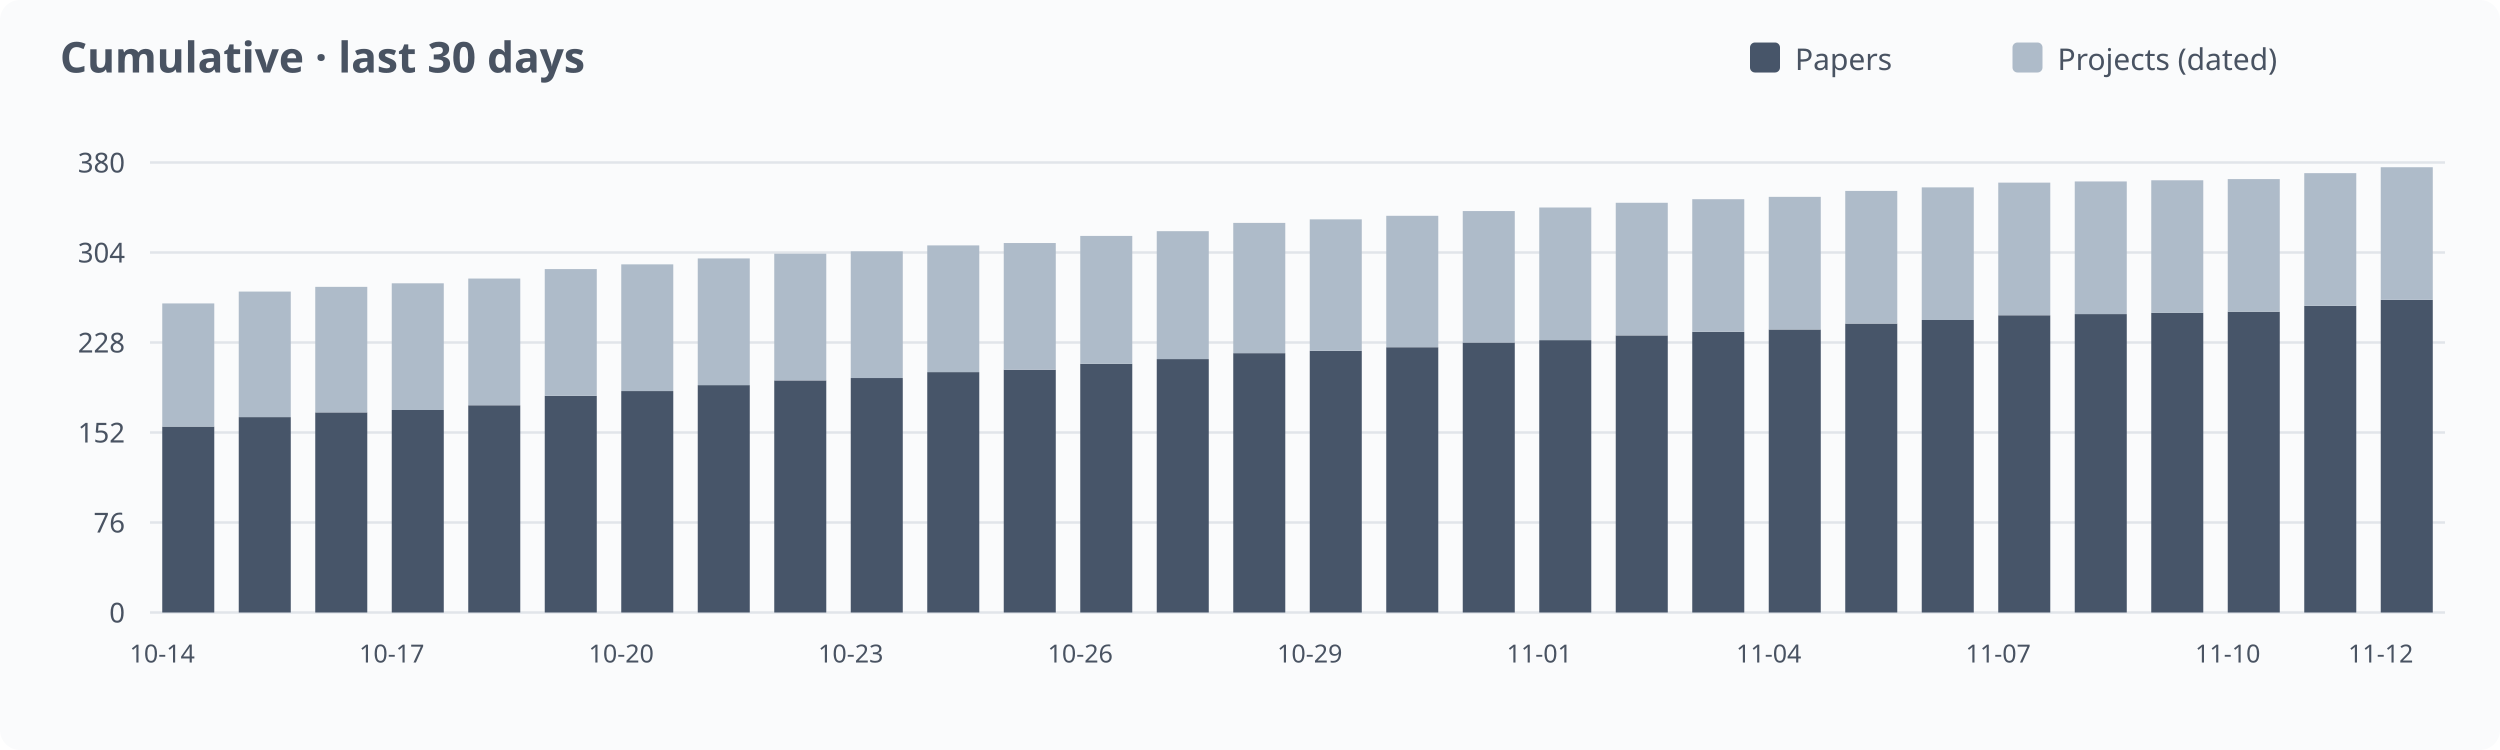
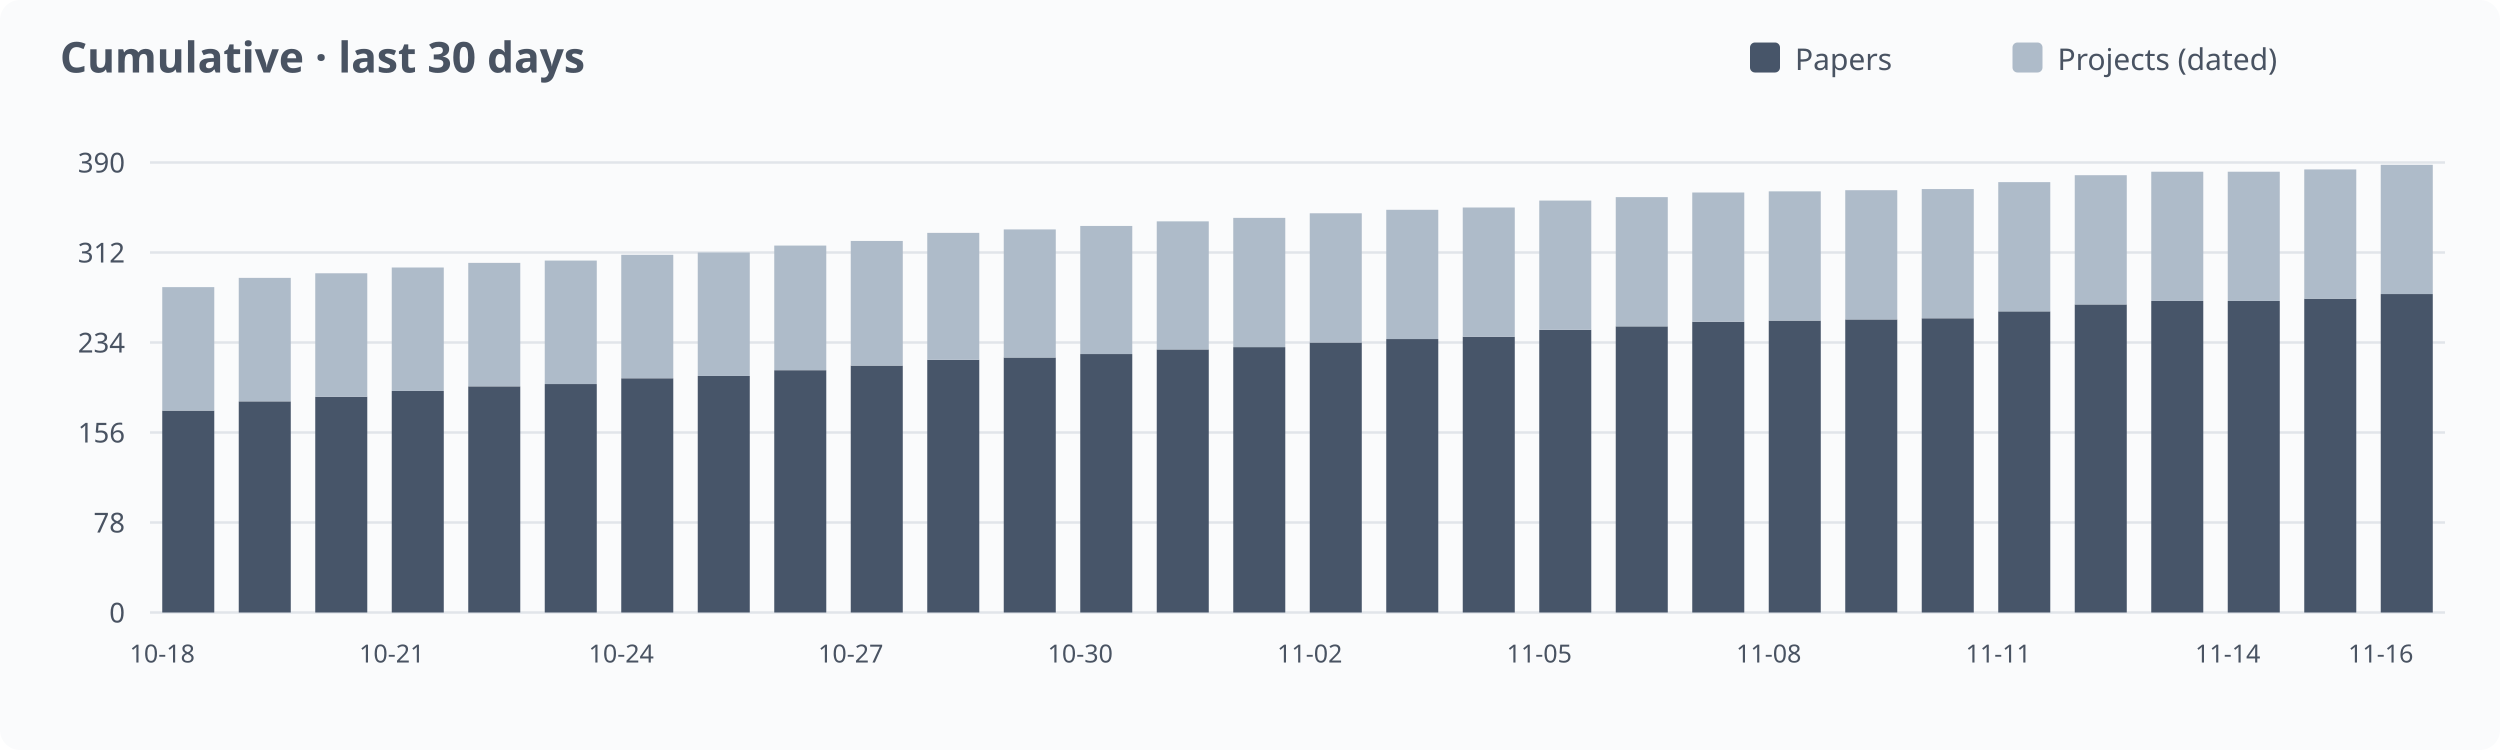
<svg xmlns="http://www.w3.org/2000/svg" width="1000" height="300" viewBox="0 0 1000 300" role="img" aria-labelledby="title desc">
  <rect width="100%" height="100%" rx="8" fill="#fafbfc" />
  <g font-family="system-ui,sans-serif" fill="#495362">
    <text x="24" y="29" font-size="17" font-weight="600">Cumulative · last 30 days</text>
    <rect x="700" y="17" width="12" height="12" rx="2" fill="#475569" />
    <text x="718" y="28" font-size="12">Papers</text>
    <rect x="805" y="17" width="12" height="12" rx="2" fill="#aebbc9" />
    <text x="823" y="28" font-size="12">Projects (dated)</text>
    <path d="M60 245.0H978" stroke="#e1e5ea" />
    <text x="50" y="249.0" text-anchor="end" font-size="11">0</text>
    <path d="M60 209.0H978" stroke="#e1e5ea" />
-     <text x="50" y="213.0" text-anchor="end" font-size="11">76</text>
+     <text x="50" y="213.0" text-anchor="end" font-size="11">78</text>
    <path d="M60 173.0H978" stroke="#e1e5ea" />
-     <text x="50" y="177.0" text-anchor="end" font-size="11">152</text>
+     <text x="50" y="177.0" text-anchor="end" font-size="11">156</text>
    <path d="M60 137.0H978" stroke="#e1e5ea" />
-     <text x="50" y="141.0" text-anchor="end" font-size="11">228</text>
+     <text x="50" y="141.0" text-anchor="end" font-size="11">234</text>
    <path d="M60 101.0H978" stroke="#e1e5ea" />
-     <text x="50" y="105.0" text-anchor="end" font-size="11">304</text>
+     <text x="50" y="105.0" text-anchor="end" font-size="11">312</text>
    <path d="M60 65.0H978" stroke="#e1e5ea" />
-     <text x="50" y="69.0" text-anchor="end" font-size="11">380</text>
-     <rect x="64.90" y="170.63" width="20.81" height="74.37" fill="#475569" />
-     <rect x="64.90" y="121.37" width="20.81" height="49.26" fill="#aebbc9" />
-     <text x="64.90" y="265" text-anchor="middle" font-size="10">10-14</text>
-     <rect x="95.50" y="166.84" width="20.81" height="78.16" fill="#475569" />
-     <rect x="95.50" y="116.63" width="20.81" height="50.21" fill="#aebbc9" />
-     <rect x="126.10" y="164.95" width="20.81" height="80.05" fill="#475569" />
-     <rect x="126.10" y="114.74" width="20.81" height="50.21" fill="#aebbc9" />
-     <rect x="156.70" y="164.00" width="20.81" height="81.00" fill="#475569" />
-     <rect x="156.70" y="113.32" width="20.81" height="50.68" fill="#aebbc9" />
-     <text x="156.70" y="265" text-anchor="middle" font-size="10">10-17</text>
-     <rect x="187.30" y="162.11" width="20.81" height="82.89" fill="#475569" />
-     <rect x="187.30" y="111.42" width="20.81" height="50.68" fill="#aebbc9" />
-     <rect x="217.90" y="158.32" width="20.81" height="86.68" fill="#475569" />
-     <rect x="217.90" y="107.63" width="20.81" height="50.68" fill="#aebbc9" />
-     <rect x="248.50" y="156.42" width="20.81" height="88.58" fill="#475569" />
-     <rect x="248.50" y="105.74" width="20.81" height="50.68" fill="#aebbc9" />
-     <text x="248.50" y="265" text-anchor="middle" font-size="10">10-20</text>
-     <rect x="279.10" y="154.05" width="20.81" height="90.95" fill="#475569" />
-     <rect x="279.10" y="103.37" width="20.81" height="50.68" fill="#aebbc9" />
-     <rect x="309.70" y="152.16" width="20.81" height="92.84" fill="#475569" />
-     <rect x="309.70" y="101.47" width="20.81" height="50.68" fill="#aebbc9" />
-     <rect x="340.30" y="151.21" width="20.81" height="93.79" fill="#475569" />
-     <rect x="340.30" y="100.53" width="20.81" height="50.68" fill="#aebbc9" />
-     <text x="340.30" y="265" text-anchor="middle" font-size="10">10-23</text>
-     <rect x="370.90" y="148.84" width="20.81" height="96.16" fill="#475569" />
-     <rect x="370.90" y="98.16" width="20.81" height="50.68" fill="#aebbc9" />
-     <rect x="401.50" y="147.89" width="20.81" height="97.11" fill="#475569" />
-     <rect x="401.50" y="97.21" width="20.81" height="50.68" fill="#aebbc9" />
-     <rect x="432.10" y="145.53" width="20.81" height="99.47" fill="#475569" />
-     <rect x="432.10" y="94.37" width="20.81" height="51.16" fill="#aebbc9" />
-     <text x="432.10" y="265" text-anchor="middle" font-size="10">10-26</text>
-     <rect x="462.70" y="143.63" width="20.81" height="101.37" fill="#475569" />
-     <rect x="462.70" y="92.47" width="20.81" height="51.16" fill="#aebbc9" />
-     <rect x="493.30" y="141.26" width="20.81" height="103.74" fill="#475569" />
-     <rect x="493.30" y="89.16" width="20.81" height="52.11" fill="#aebbc9" />
-     <rect x="523.90" y="140.32" width="20.81" height="104.68" fill="#475569" />
-     <rect x="523.90" y="87.74" width="20.81" height="52.58" fill="#aebbc9" />
-     <text x="523.90" y="265" text-anchor="middle" font-size="10">10-29</text>
-     <rect x="554.50" y="138.89" width="20.81" height="106.11" fill="#475569" />
-     <rect x="554.50" y="86.32" width="20.81" height="52.58" fill="#aebbc9" />
-     <rect x="585.10" y="137.00" width="20.81" height="108.00" fill="#475569" />
-     <rect x="585.10" y="84.42" width="20.81" height="52.58" fill="#aebbc9" />
-     <rect x="615.70" y="136.05" width="20.81" height="108.95" fill="#475569" />
-     <rect x="615.70" y="83.00" width="20.81" height="53.05" fill="#aebbc9" />
-     <text x="615.70" y="265" text-anchor="middle" font-size="10">11-01</text>
-     <rect x="646.30" y="134.16" width="20.81" height="110.84" fill="#475569" />
-     <rect x="646.30" y="81.11" width="20.81" height="53.05" fill="#aebbc9" />
-     <rect x="676.90" y="132.74" width="20.81" height="112.26" fill="#475569" />
-     <rect x="676.90" y="79.68" width="20.81" height="53.05" fill="#aebbc9" />
-     <rect x="707.50" y="131.79" width="20.81" height="113.21" fill="#475569" />
-     <rect x="707.50" y="78.74" width="20.81" height="53.05" fill="#aebbc9" />
-     <text x="707.50" y="265" text-anchor="middle" font-size="10">11-04</text>
-     <rect x="738.10" y="129.42" width="20.81" height="115.58" fill="#475569" />
-     <rect x="738.10" y="76.37" width="20.81" height="53.05" fill="#aebbc9" />
-     <rect x="768.70" y="128.00" width="20.81" height="117.00" fill="#475569" />
-     <rect x="768.70" y="74.95" width="20.81" height="53.05" fill="#aebbc9" />
-     <rect x="799.30" y="126.11" width="20.81" height="118.89" fill="#475569" />
-     <rect x="799.30" y="73.05" width="20.81" height="53.05" fill="#aebbc9" />
-     <text x="799.30" y="265" text-anchor="middle" font-size="10">11-07</text>
-     <rect x="829.90" y="125.63" width="20.81" height="119.37" fill="#475569" />
-     <rect x="829.90" y="72.58" width="20.81" height="53.05" fill="#aebbc9" />
-     <rect x="860.50" y="125.16" width="20.81" height="119.84" fill="#475569" />
-     <rect x="860.50" y="72.11" width="20.81" height="53.05" fill="#aebbc9" />
-     <rect x="891.10" y="124.68" width="20.81" height="120.32" fill="#475569" />
-     <rect x="891.10" y="71.63" width="20.81" height="53.05" fill="#aebbc9" />
-     <text x="891.10" y="265" text-anchor="middle" font-size="10">11-10</text>
-     <rect x="921.70" y="122.32" width="20.81" height="122.68" fill="#475569" />
-     <rect x="921.70" y="69.26" width="20.81" height="53.05" fill="#aebbc9" />
-     <rect x="952.30" y="119.95" width="20.81" height="125.05" fill="#475569" />
-     <rect x="952.30" y="66.89" width="20.81" height="53.05" fill="#aebbc9" />
-     <text x="952.30" y="265" text-anchor="middle" font-size="10">11-12</text>
+     <text x="50" y="69.0" text-anchor="end" font-size="11">390</text>
+     <rect x="64.90" y="164.23" width="20.81" height="80.77" fill="#475569" />
+     <rect x="64.90" y="114.85" width="20.81" height="49.38" fill="#aebbc9" />
+     <text x="64.90" y="265" text-anchor="middle" font-size="10">10-18</text>
+     <rect x="95.50" y="160.54" width="20.81" height="84.46" fill="#475569" />
+     <rect x="95.50" y="111.15" width="20.81" height="49.38" fill="#aebbc9" />
+     <rect x="126.10" y="158.69" width="20.81" height="86.31" fill="#475569" />
+     <rect x="126.10" y="109.31" width="20.81" height="49.38" fill="#aebbc9" />
+     <rect x="156.70" y="156.38" width="20.81" height="88.62" fill="#475569" />
+     <rect x="156.70" y="107.00" width="20.81" height="49.38" fill="#aebbc9" />
+     <text x="156.70" y="265" text-anchor="middle" font-size="10">10-21</text>
+     <rect x="187.30" y="154.54" width="20.81" height="90.46" fill="#475569" />
+     <rect x="187.30" y="105.15" width="20.81" height="49.38" fill="#aebbc9" />
+     <rect x="217.90" y="153.62" width="20.81" height="91.38" fill="#475569" />
+     <rect x="217.90" y="104.23" width="20.81" height="49.38" fill="#aebbc9" />
+     <rect x="248.50" y="151.31" width="20.81" height="93.69" fill="#475569" />
+     <rect x="248.50" y="101.92" width="20.81" height="49.38" fill="#aebbc9" />
+     <text x="248.50" y="265" text-anchor="middle" font-size="10">10-24</text>
+     <rect x="279.10" y="150.38" width="20.81" height="94.62" fill="#475569" />
+     <rect x="279.10" y="101.00" width="20.81" height="49.38" fill="#aebbc9" />
+     <rect x="309.70" y="148.08" width="20.81" height="96.92" fill="#475569" />
+     <rect x="309.70" y="98.23" width="20.81" height="49.85" fill="#aebbc9" />
+     <rect x="340.30" y="146.23" width="20.81" height="98.77" fill="#475569" />
+     <rect x="340.30" y="96.38" width="20.81" height="49.85" fill="#aebbc9" />
+     <text x="340.30" y="265" text-anchor="middle" font-size="10">10-27</text>
+     <rect x="370.90" y="143.92" width="20.81" height="101.08" fill="#475569" />
+     <rect x="370.90" y="93.15" width="20.81" height="50.77" fill="#aebbc9" />
+     <rect x="401.50" y="143.00" width="20.81" height="102.00" fill="#475569" />
+     <rect x="401.50" y="91.77" width="20.81" height="51.23" fill="#aebbc9" />
+     <rect x="432.10" y="141.62" width="20.81" height="103.38" fill="#475569" />
+     <rect x="432.10" y="90.38" width="20.81" height="51.23" fill="#aebbc9" />
+     <text x="432.10" y="265" text-anchor="middle" font-size="10">10-30</text>
+     <rect x="462.70" y="139.77" width="20.81" height="105.23" fill="#475569" />
+     <rect x="462.70" y="88.54" width="20.81" height="51.23" fill="#aebbc9" />
+     <rect x="493.30" y="138.85" width="20.81" height="106.15" fill="#475569" />
+     <rect x="493.30" y="87.15" width="20.81" height="51.69" fill="#aebbc9" />
+     <rect x="523.90" y="137.00" width="20.81" height="108.00" fill="#475569" />
+     <rect x="523.90" y="85.31" width="20.81" height="51.69" fill="#aebbc9" />
+     <text x="523.90" y="265" text-anchor="middle" font-size="10">11-02</text>
+     <rect x="554.50" y="135.62" width="20.81" height="109.38" fill="#475569" />
+     <rect x="554.50" y="83.92" width="20.81" height="51.69" fill="#aebbc9" />
+     <rect x="585.10" y="134.69" width="20.81" height="110.31" fill="#475569" />
+     <rect x="585.10" y="83.00" width="20.81" height="51.69" fill="#aebbc9" />
+     <rect x="615.70" y="131.92" width="20.81" height="113.08" fill="#475569" />
+     <rect x="615.70" y="80.23" width="20.81" height="51.69" fill="#aebbc9" />
+     <text x="615.70" y="265" text-anchor="middle" font-size="10">11-05</text>
+     <rect x="646.30" y="130.54" width="20.81" height="114.46" fill="#475569" />
+     <rect x="646.30" y="78.85" width="20.81" height="51.69" fill="#aebbc9" />
+     <rect x="676.90" y="128.69" width="20.81" height="116.31" fill="#475569" />
+     <rect x="676.90" y="77.00" width="20.81" height="51.69" fill="#aebbc9" />
+     <rect x="707.50" y="128.23" width="20.81" height="116.77" fill="#475569" />
+     <rect x="707.50" y="76.54" width="20.81" height="51.69" fill="#aebbc9" />
+     <text x="707.50" y="265" text-anchor="middle" font-size="10">11-08</text>
+     <rect x="738.10" y="127.77" width="20.81" height="117.23" fill="#475569" />
+     <rect x="738.10" y="76.08" width="20.81" height="51.69" fill="#aebbc9" />
+     <rect x="768.70" y="127.31" width="20.81" height="117.69" fill="#475569" />
+     <rect x="768.70" y="75.62" width="20.81" height="51.69" fill="#aebbc9" />
+     <rect x="799.30" y="124.54" width="20.81" height="120.46" fill="#475569" />
+     <rect x="799.30" y="72.85" width="20.81" height="51.69" fill="#aebbc9" />
+     <text x="799.30" y="265" text-anchor="middle" font-size="10">11-11</text>
+     <rect x="829.90" y="121.77" width="20.81" height="123.23" fill="#475569" />
+     <rect x="829.90" y="70.08" width="20.81" height="51.69" fill="#aebbc9" />
+     <rect x="860.50" y="120.38" width="20.81" height="124.62" fill="#475569" />
+     <rect x="860.50" y="68.69" width="20.81" height="51.69" fill="#aebbc9" />
+     <rect x="891.10" y="120.38" width="20.81" height="124.62" fill="#475569" />
+     <rect x="891.10" y="68.69" width="20.81" height="51.69" fill="#aebbc9" />
+     <text x="891.10" y="265" text-anchor="middle" font-size="10">11-14</text>
+     <rect x="921.70" y="119.46" width="20.81" height="125.54" fill="#475569" />
+     <rect x="921.70" y="67.77" width="20.81" height="51.69" fill="#aebbc9" />
+     <rect x="952.30" y="117.62" width="20.81" height="127.38" fill="#475569" />
+     <rect x="952.30" y="65.92" width="20.81" height="51.69" fill="#aebbc9" />
+     <text x="952.30" y="265" text-anchor="middle" font-size="10">11-16</text>
  </g>
</svg>
